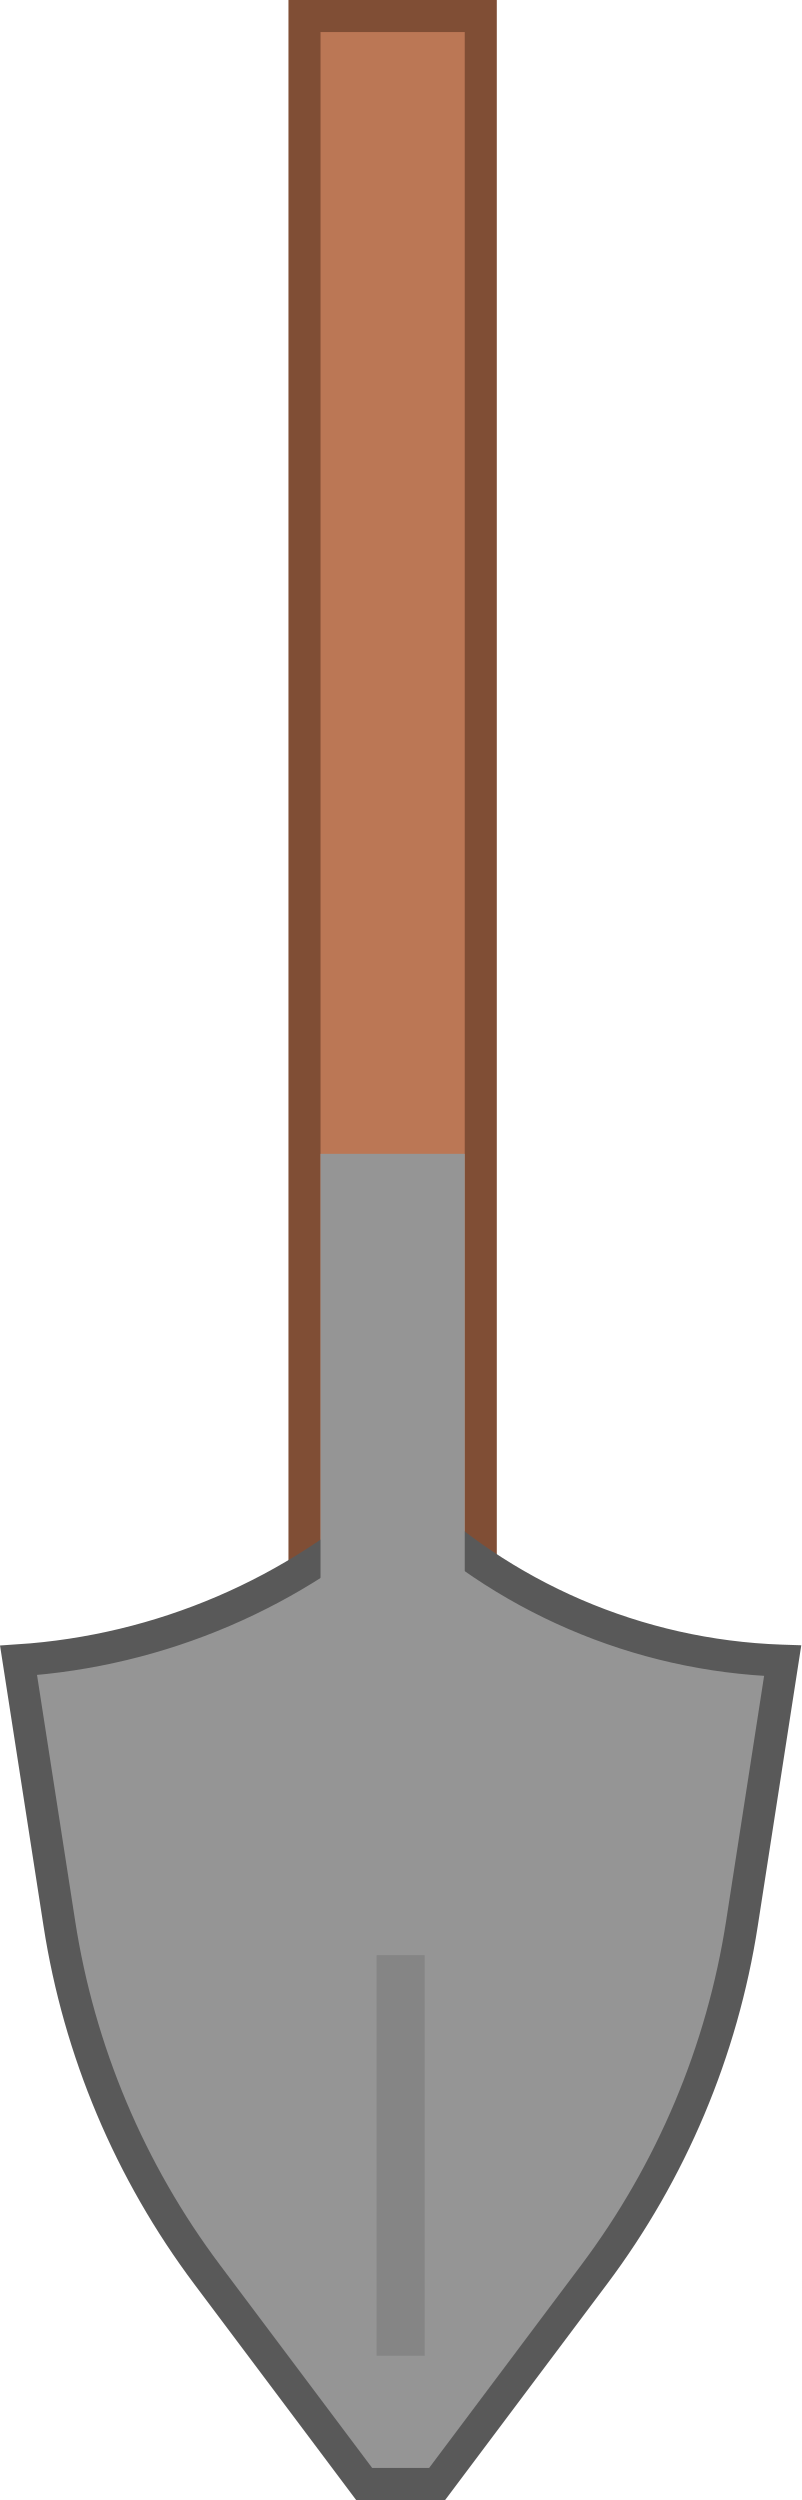
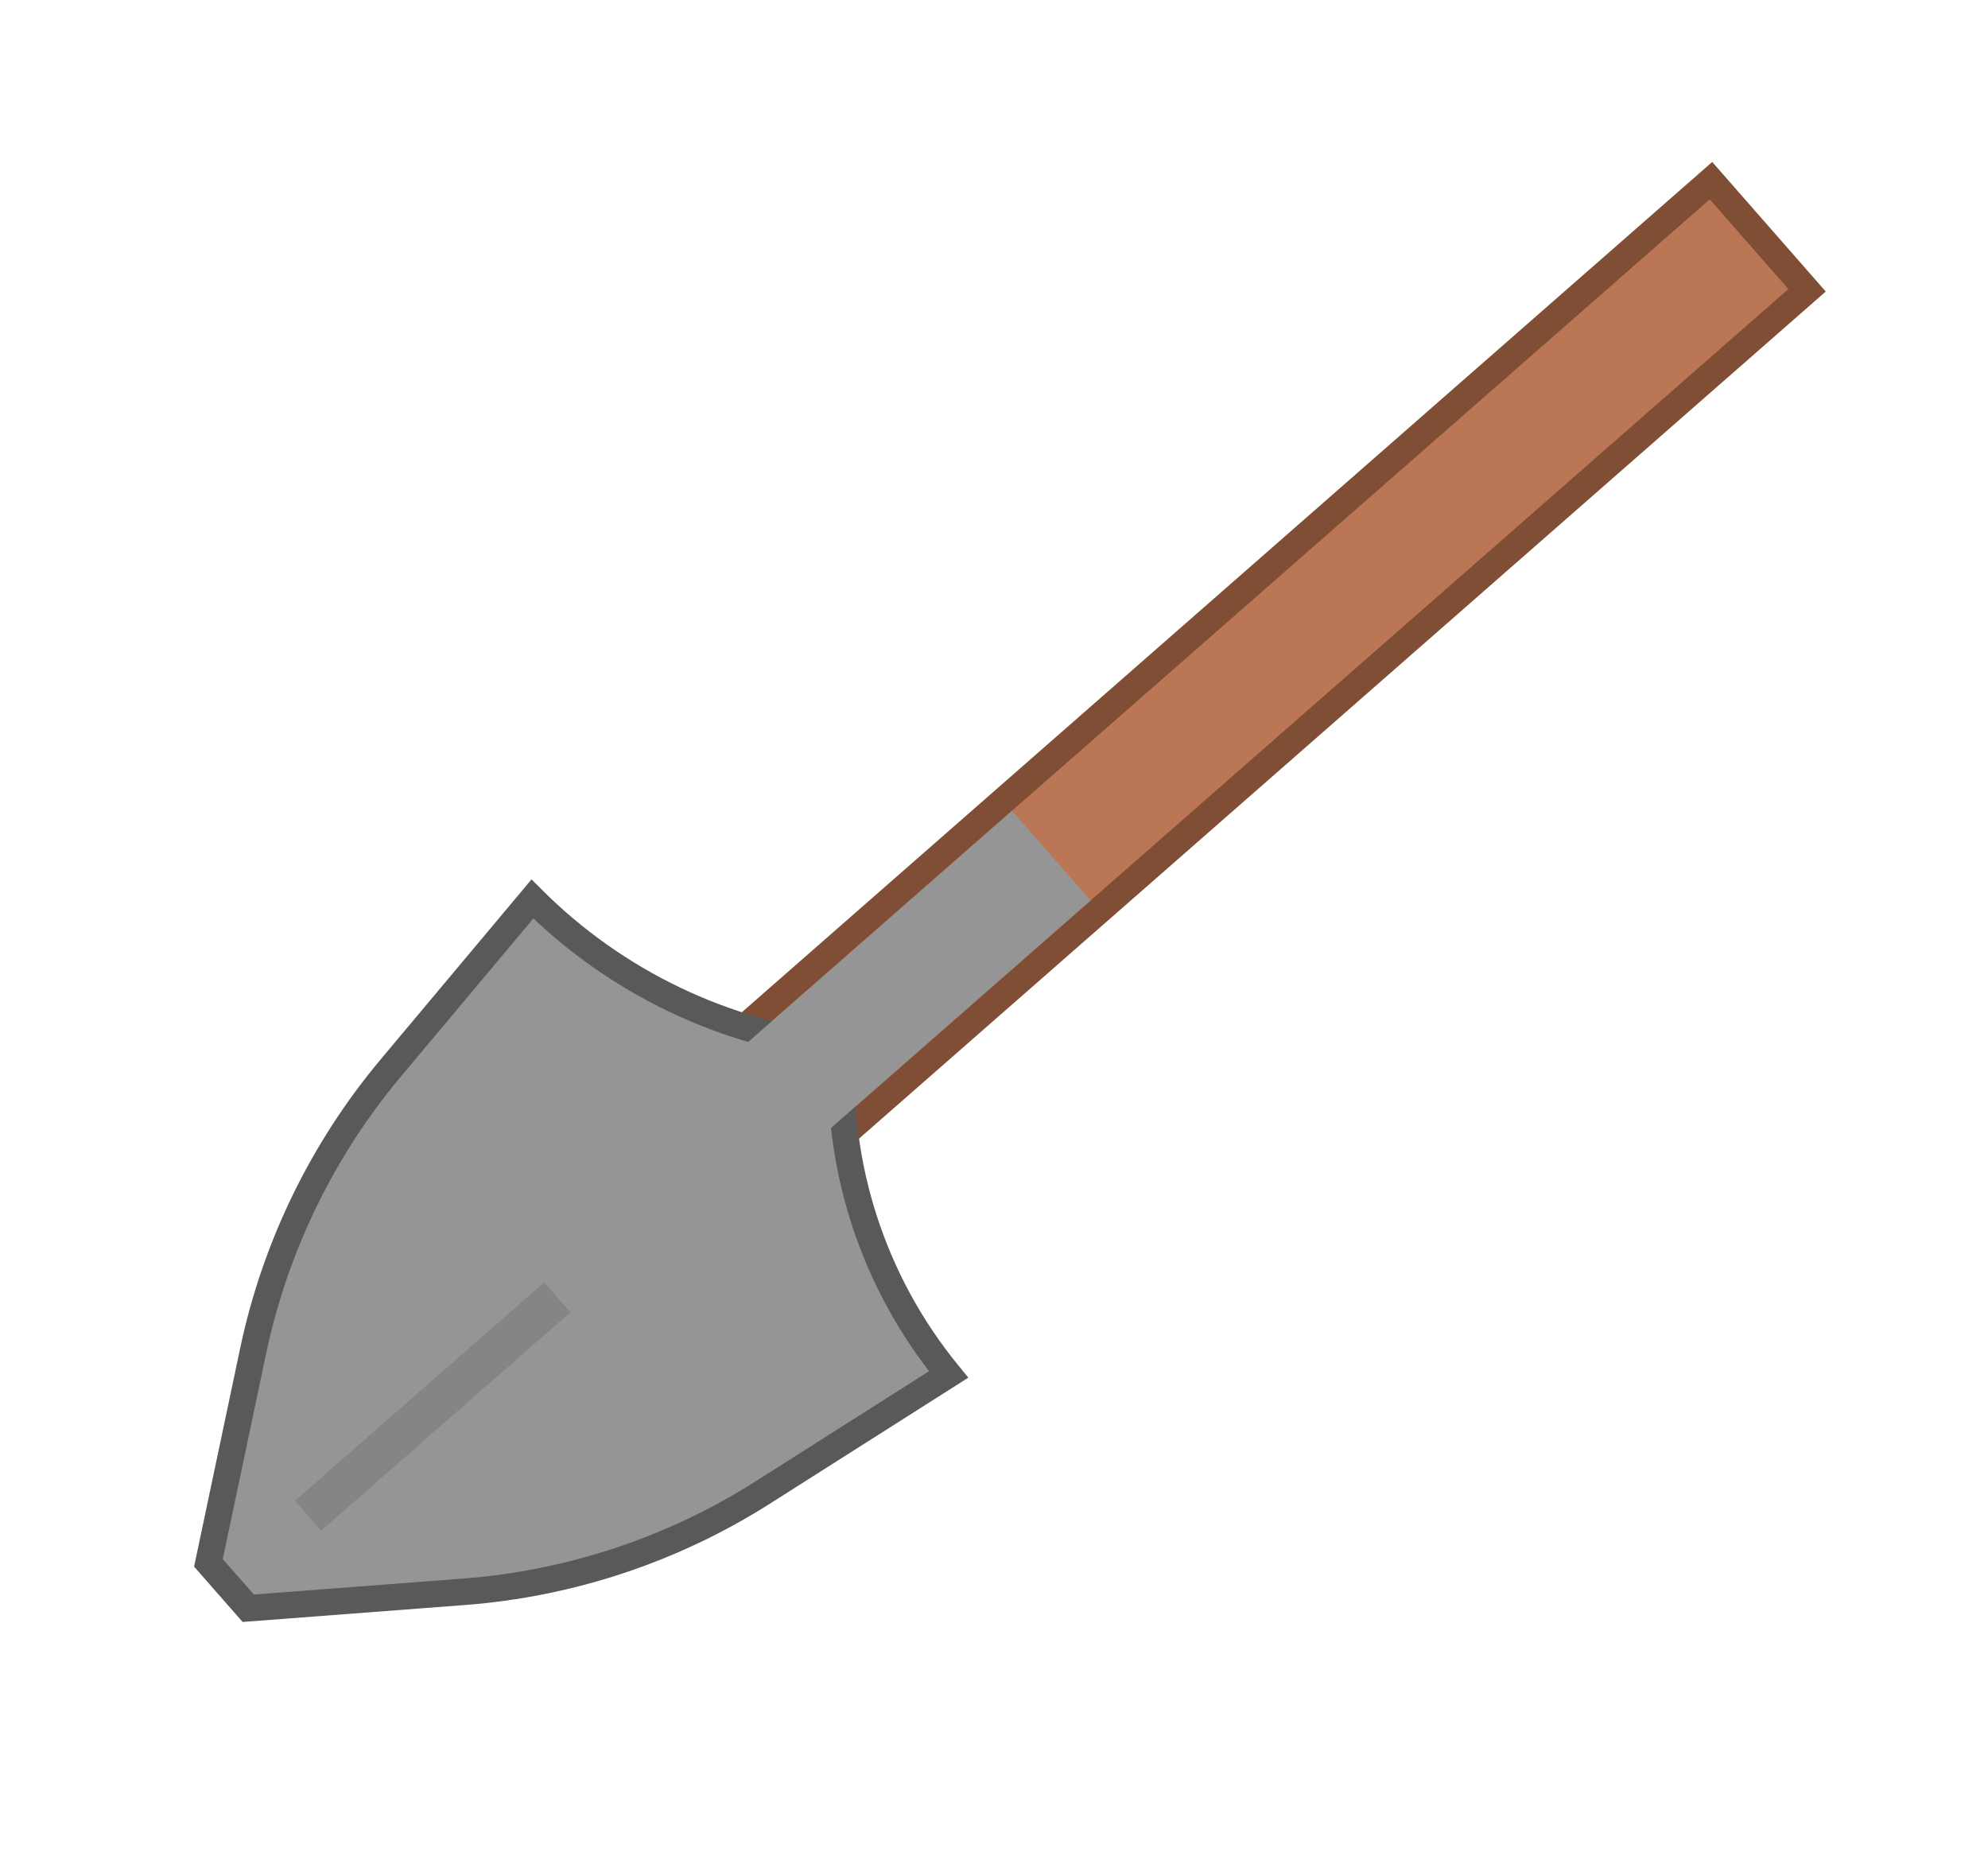
- <svg xmlns="http://www.w3.org/2000/svg" width="50" height="156" viewBox="0 0 50 156" fill="none">
-   <rect x="19" y="1" width="11" height="108" fill="#BB7755" stroke="#804E35" stroke-width="2" />
-   <path d="M24.974 93.394C31.319 99.651 39.791 103.311 48.722 103.623L48.839 103.627L46.295 120.039C45.064 127.98 41.899 135.496 37.079 141.926L27.277 155H22.723L12.921 141.926C8.101 135.496 4.936 127.98 3.705 120.039L1.157 103.605C10.024 103.02 18.429 99.42 24.974 93.394Z" fill="#959595" stroke="#595959" stroke-width="2" />
-   <rect x="20" y="72" width="9" height="36" fill="#959595" />
-   <path d="M25 122V147" stroke="#858585" stroke-width="3" />
+ <svg xmlns="http://www.w3.org/2000/svg" width="90" height="84" viewBox="0 0 90 84" fill="none">
+   <rect x="77.459" y="8.179" width="6.6" height="64.8" transform="rotate(48.7739 77.4594 8.17869)" fill="#BB7755" stroke="#804E35" stroke-width="1.2" />
+   <path d="M38.126 47.408C37.812 52.746 39.511 58.017 42.902 62.17L42.946 62.224L34.534 67.567C30.464 70.151 25.821 71.695 21.014 72.062L11.237 72.808L9.436 70.753L11.46 61.16C12.456 56.442 14.596 52.042 17.693 48.346L24.102 40.699C27.872 44.468 32.82 46.838 38.126 47.408Z" fill="#959595" stroke="#595959" stroke-width="1.2" />
+   <rect x="45.815" y="36.705" width="5.4" height="21.6" transform="rotate(48.7739 45.8149 36.7047)" fill="#959595" />
+   <path d="M25.229 58.732L13.947 68.618" stroke="#858585" stroke-width="1.8" />
</svg>
